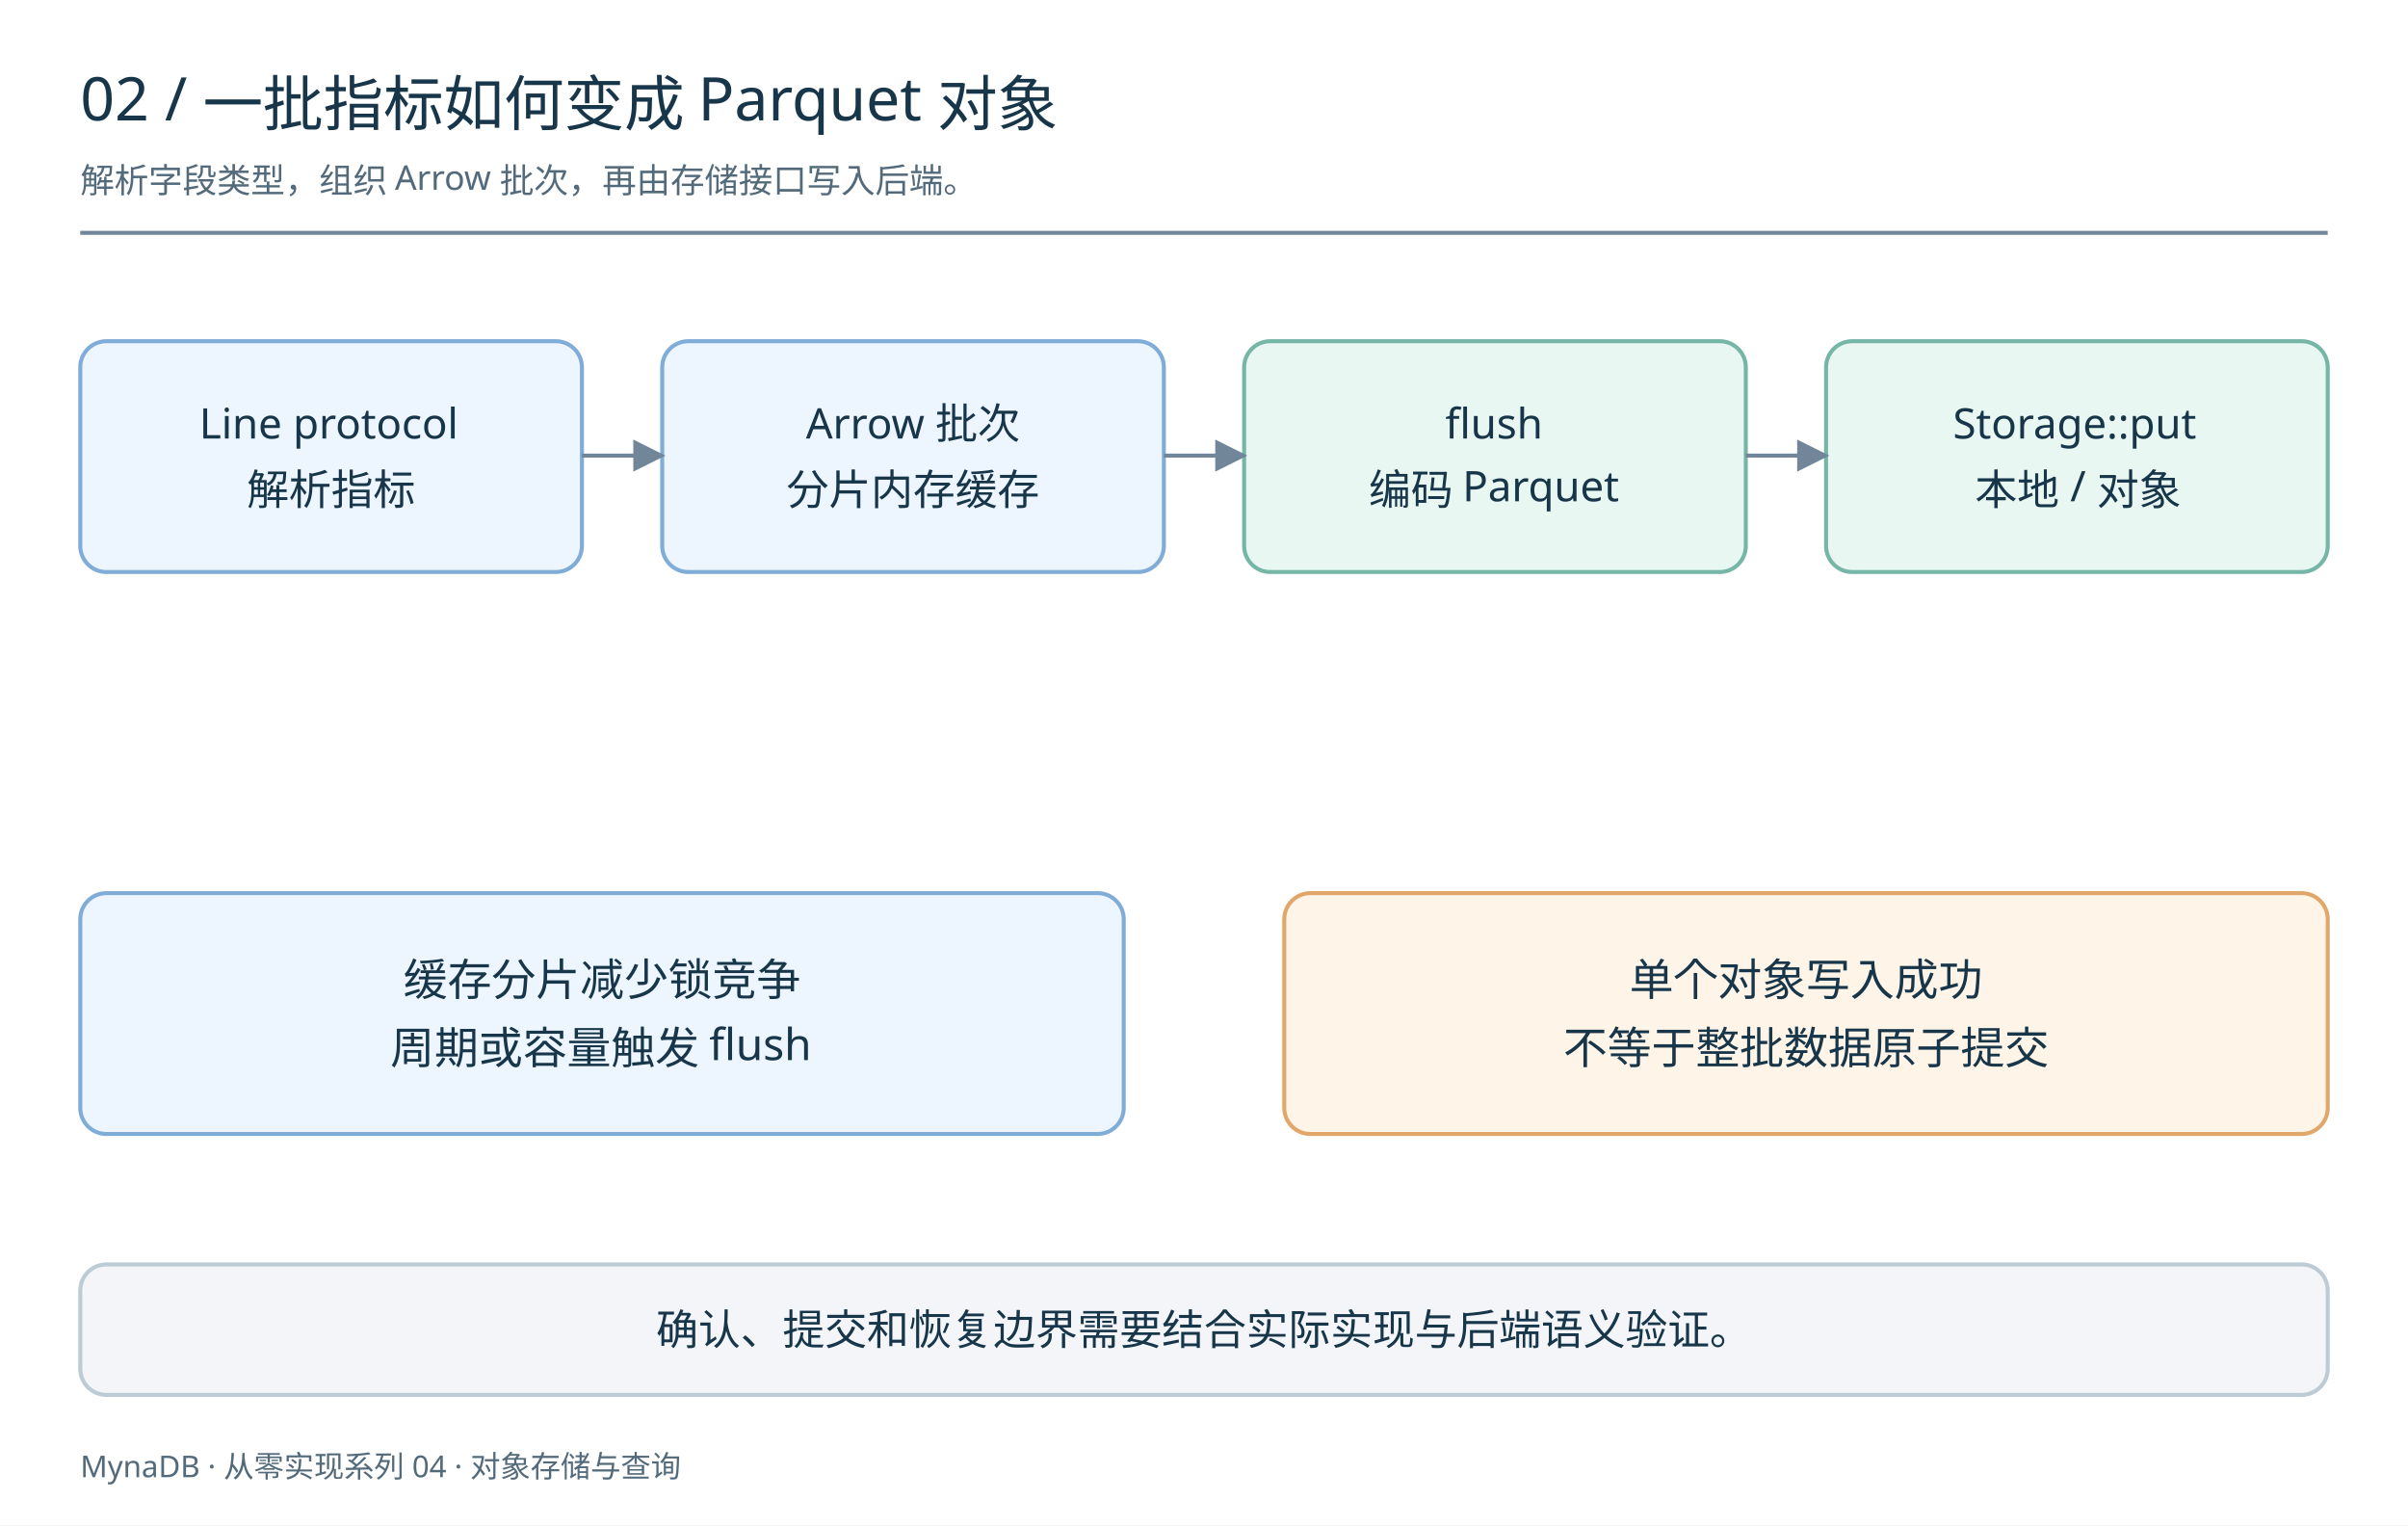
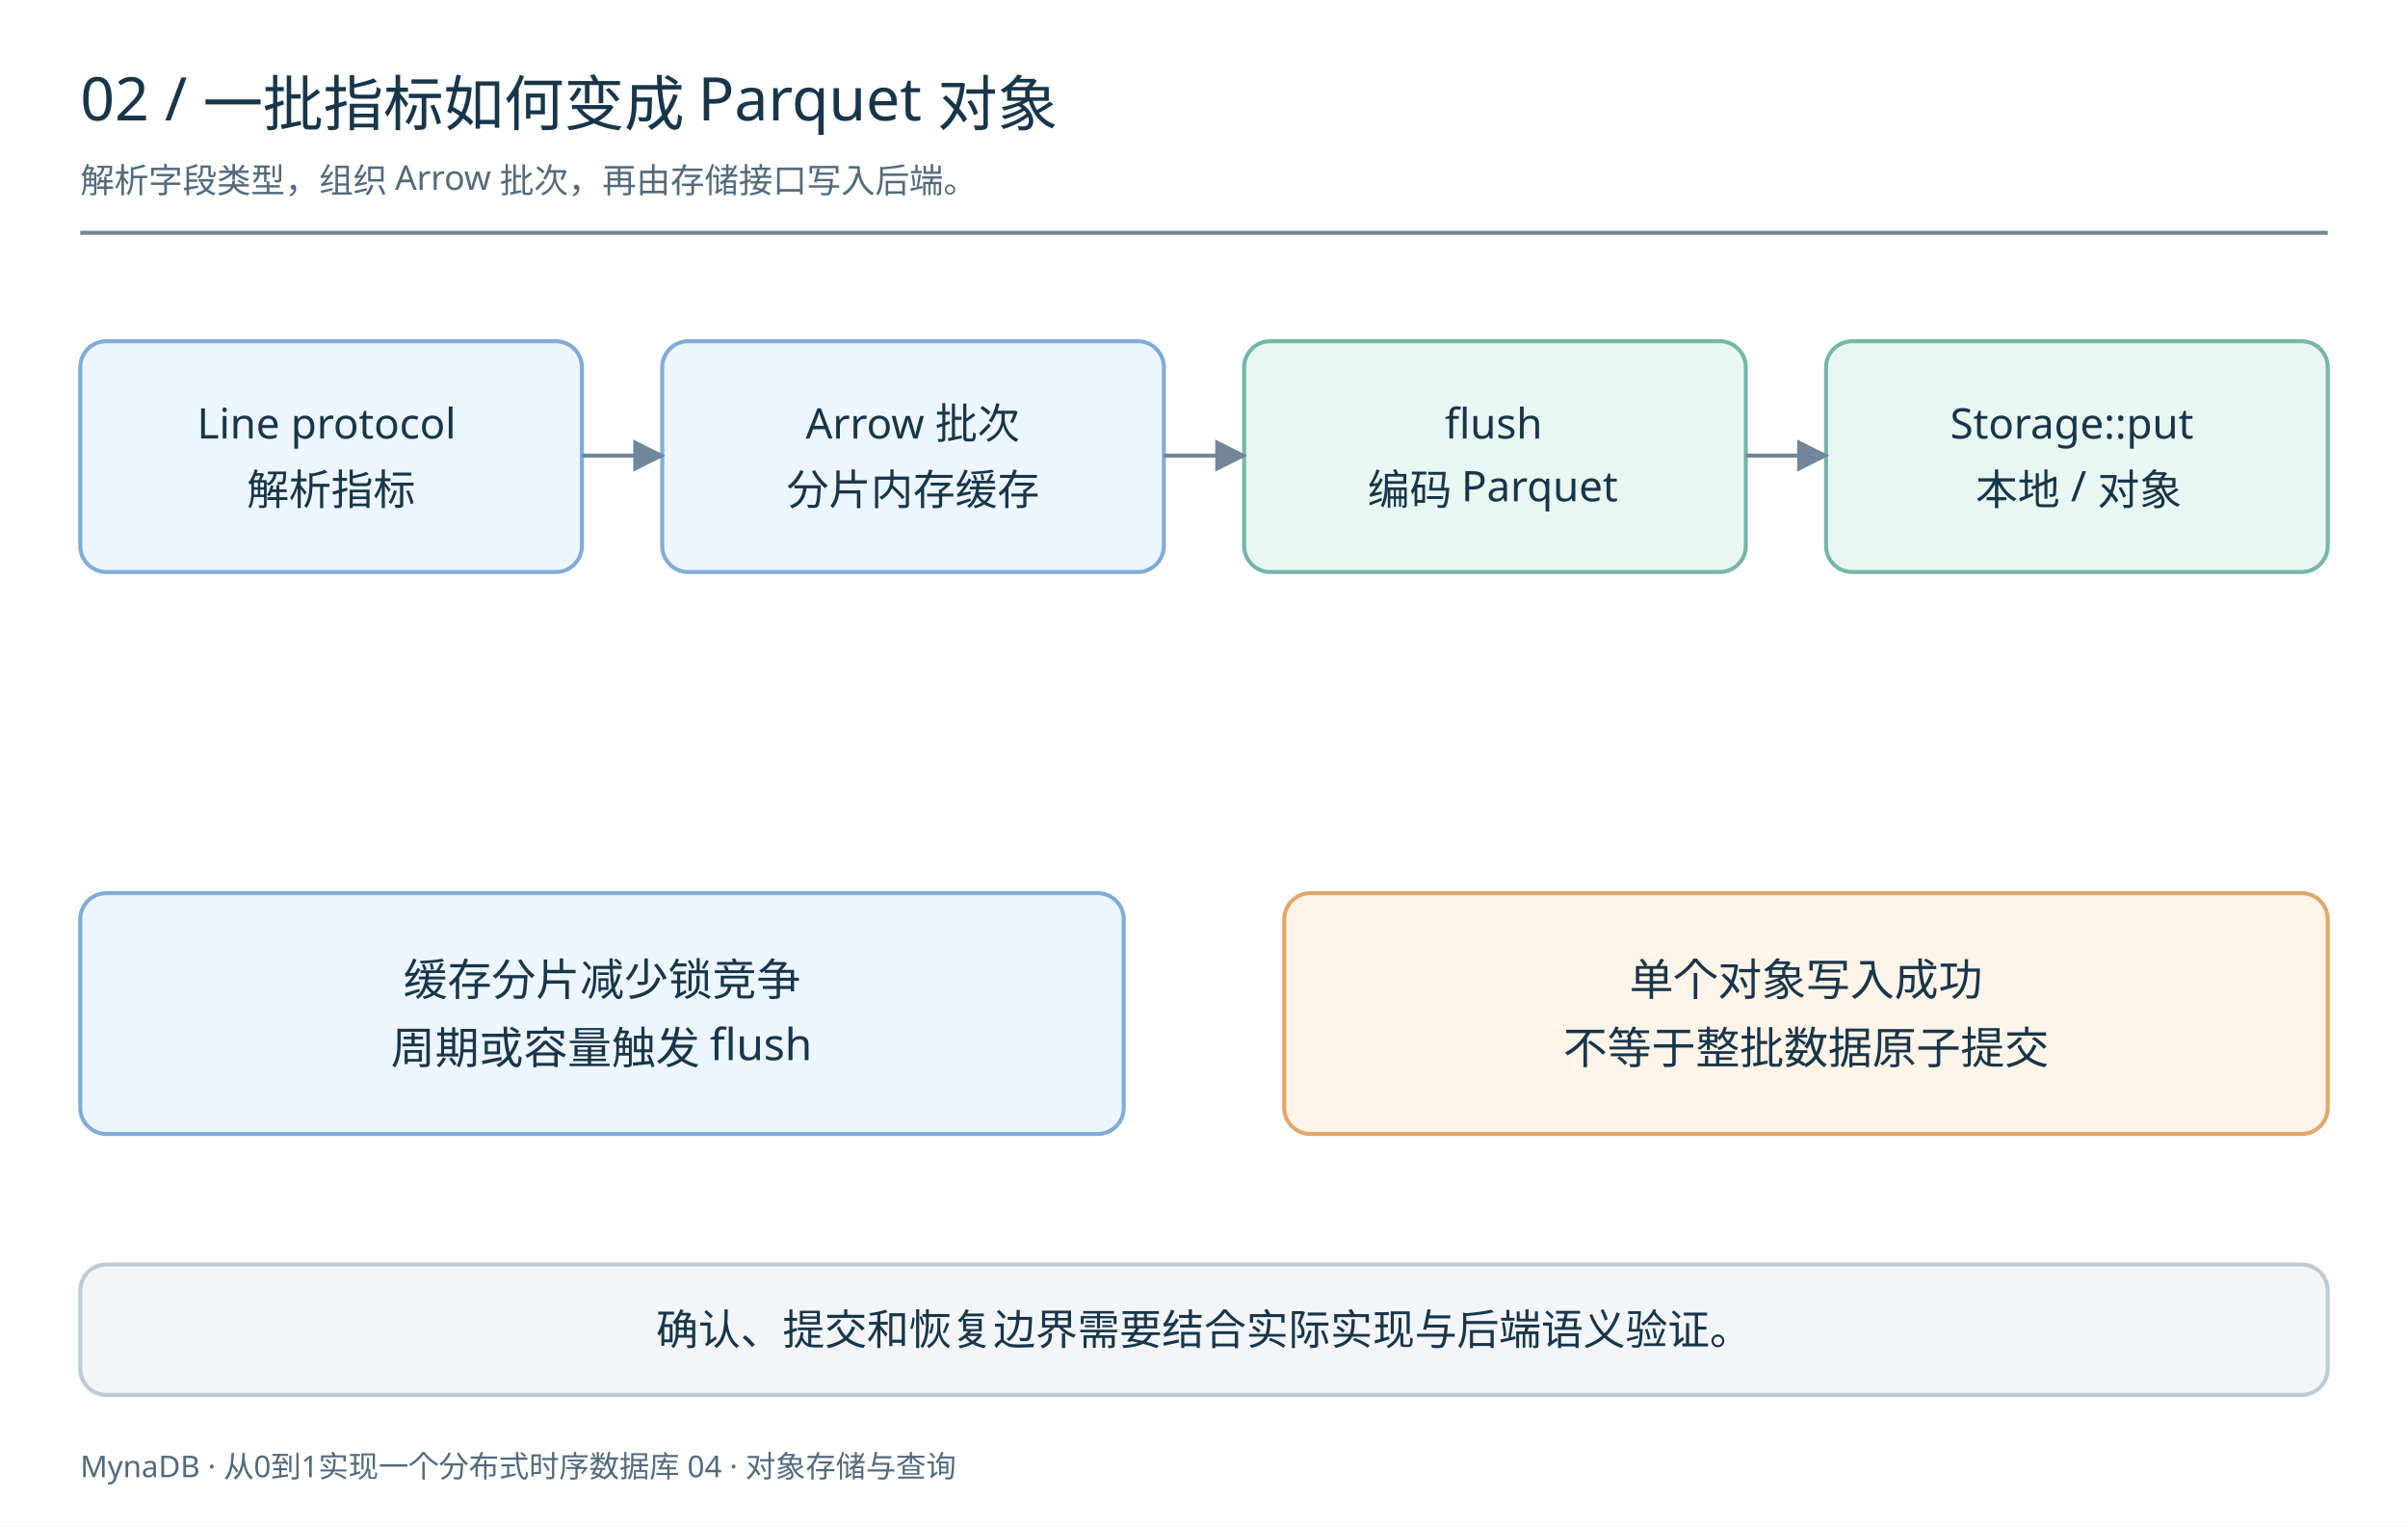
<svg xmlns="http://www.w3.org/2000/svg" width="1200" height="760" viewBox="0 0 1200 760" role="img" aria-labelledby="title desc">
  <defs>
    <marker id="arrow" viewBox="0 0 10 10" refX="9" refY="5" markerWidth="8" markerHeight="8" orient="auto-start-reverse">
      <path d="M0 0L10 5L0 10Z" fill="#718698" />
    </marker>
  </defs>
  <rect width="100%" height="100%" fill="white" />
  <text x="40" y="60" font-family="Noto Sans SC, Microsoft YaHei, PingFang SC, sans-serif" font-size="30" font-weight="500" fill="#18364a">02 / 一批指标如何变成 Parquet 对象</text>
  <text x="40" y="96" font-family="Noto Sans SC, Microsoft YaHei, PingFang SC, sans-serif" font-size="17" font-weight="500" fill="#536a7b">解析字段类型，组织 Arrow 批次，再由存储接口写入后端。</text>
  <polyline points="40,116 1160,116" fill="none" stroke="#718698" stroke-width="2" />
-   <text x="40" y="736" font-family="Noto Sans SC, Microsoft YaHei, PingFang SC, sans-serif" font-size="15" font-weight="500" fill="#536a7b">MynaDB · 从零实现系列 04 · 对象存储与查询</text>
+   <text x="40" y="736" font-family="Noto Sans SC, Microsoft YaHei, PingFang SC, sans-serif" font-size="15" font-weight="500" fill="#536a7b">MynaDB · 从0到1实现一个分布式时序数据库 04 · 对象存储与查询</text>
  <rect x="40" y="170" width="250" height="115" rx="13" fill="#edf5ff" stroke="#80acd8" stroke-width="2" />
-   <text x="99.3" y="218.5" font-family="Noto Sans SC, Microsoft YaHei, PingFang SC, sans-serif" font-size="21" font-weight="500" fill="#18364a">Line protocol</text>
+   <text x="98.2" y="218.5" font-family="Noto Sans SC, Microsoft YaHei, PingFang SC, sans-serif" font-size="21" font-weight="500" fill="#18364a">Line protocol</text>
  <text x="123.0" y="251.5" font-family="Noto Sans SC, Microsoft YaHei, PingFang SC, sans-serif" font-size="21" font-weight="500" fill="#18364a">解析指标</text>
  <rect x="330" y="170" width="250" height="115" rx="13" fill="#edf5ff" stroke="#80acd8" stroke-width="2" />
-   <text x="401.6" y="218.5" font-family="Noto Sans SC, Microsoft YaHei, PingFang SC, sans-serif" font-size="21" font-weight="500" fill="#18364a">Arrow 批次</text>
+   <text x="401.5" y="218.5" font-family="Noto Sans SC, Microsoft YaHei, PingFang SC, sans-serif" font-size="21" font-weight="500" fill="#18364a">Arrow 批次</text>
  <text x="392.0" y="251.5" font-family="Noto Sans SC, Microsoft YaHei, PingFang SC, sans-serif" font-size="21" font-weight="500" fill="#18364a">分片内存缓存</text>
  <rect x="620" y="170" width="250" height="115" rx="13" fill="#e9f7f3" stroke="#75b6a7" stroke-width="2" />
-   <text x="720.2" y="218.5" font-family="Noto Sans SC, Microsoft YaHei, PingFang SC, sans-serif" font-size="21" font-weight="500" fill="#18364a">flush</text>
-   <text x="682.1" y="251.5" font-family="Noto Sans SC, Microsoft YaHei, PingFang SC, sans-serif" font-size="21" font-weight="500" fill="#18364a">编码 Parquet</text>
+   <text x="720.0" y="218.5" font-family="Noto Sans SC, Microsoft YaHei, PingFang SC, sans-serif" font-size="21" font-weight="500" fill="#18364a">flush</text>
+   <text x="681.5" y="251.5" font-family="Noto Sans SC, Microsoft YaHei, PingFang SC, sans-serif" font-size="21" font-weight="500" fill="#18364a">编码 Parquet</text>
  <rect x="910" y="170" width="250" height="115" rx="13" fill="#e9f7f3" stroke="#75b6a7" stroke-width="2" />
-   <text x="973.2" y="218.5" font-family="Noto Sans SC, Microsoft YaHei, PingFang SC, sans-serif" font-size="21" font-weight="500" fill="#18364a">Storage::put</text>
-   <text x="984.2" y="251.5" font-family="Noto Sans SC, Microsoft YaHei, PingFang SC, sans-serif" font-size="21" font-weight="500" fill="#18364a">本地 / 对象</text>
+   <text x="971.8" y="218.5" font-family="Noto Sans SC, Microsoft YaHei, PingFang SC, sans-serif" font-size="21" font-weight="500" fill="#18364a">Storage::put</text>
+   <text x="984.5" y="251.5" font-family="Noto Sans SC, Microsoft YaHei, PingFang SC, sans-serif" font-size="21" font-weight="500" fill="#18364a">本地 / 对象</text>
  <polyline points="290,227 330,227" fill="none" stroke="#718698" stroke-width="2" marker-end="url(#arrow)" />
  <polyline points="580,227 620,227" fill="none" stroke="#718698" stroke-width="2" marker-end="url(#arrow)" />
  <polyline points="870,227 910,227" fill="none" stroke="#718698" stroke-width="2" marker-end="url(#arrow)" />
  <rect x="40" y="445" width="520" height="120" rx="13" fill="#edf5ff" stroke="#80acd8" stroke-width="2" />
  <text x="201.0" y="496.0" font-family="Noto Sans SC, Microsoft YaHei, PingFang SC, sans-serif" font-size="22" font-weight="500" fill="#18364a">缓存分片减少锁竞争</text>
-   <text x="194.5" y="530.0" font-family="Noto Sans SC, Microsoft YaHei, PingFang SC, sans-serif" font-size="22" font-weight="500" fill="#18364a">周期或容量触发 flush</text>
+   <text x="194.8" y="530.0" font-family="Noto Sans SC, Microsoft YaHei, PingFang SC, sans-serif" font-size="22" font-weight="500" fill="#18364a">周期或容量触发 flush</text>
  <rect x="640" y="445" width="520" height="120" rx="13" fill="#fff4e8" stroke="#e1a76a" stroke-width="2" />
  <text x="812.0" y="496.0" font-family="Noto Sans SC, Microsoft YaHei, PingFang SC, sans-serif" font-size="22" font-weight="500" fill="#18364a">单个对象写入成功</text>
  <text x="779.0" y="530.0" font-family="Noto Sans SC, Microsoft YaHei, PingFang SC, sans-serif" font-size="22" font-weight="500" fill="#18364a">不等于整批数据原子提交</text>
  <rect x="40" y="630" width="1120" height="65" rx="13" fill="#f3f5f8" stroke="#bdcbd5" stroke-width="2" />
  <text x="327.0" y="670.0" font-family="Noto Sans SC, Microsoft YaHei, PingFang SC, sans-serif" font-size="21" font-weight="500" fill="#18364a">确认、提交和恢复边界需要结合实际实现与后端语义验证。</text>
</svg>
